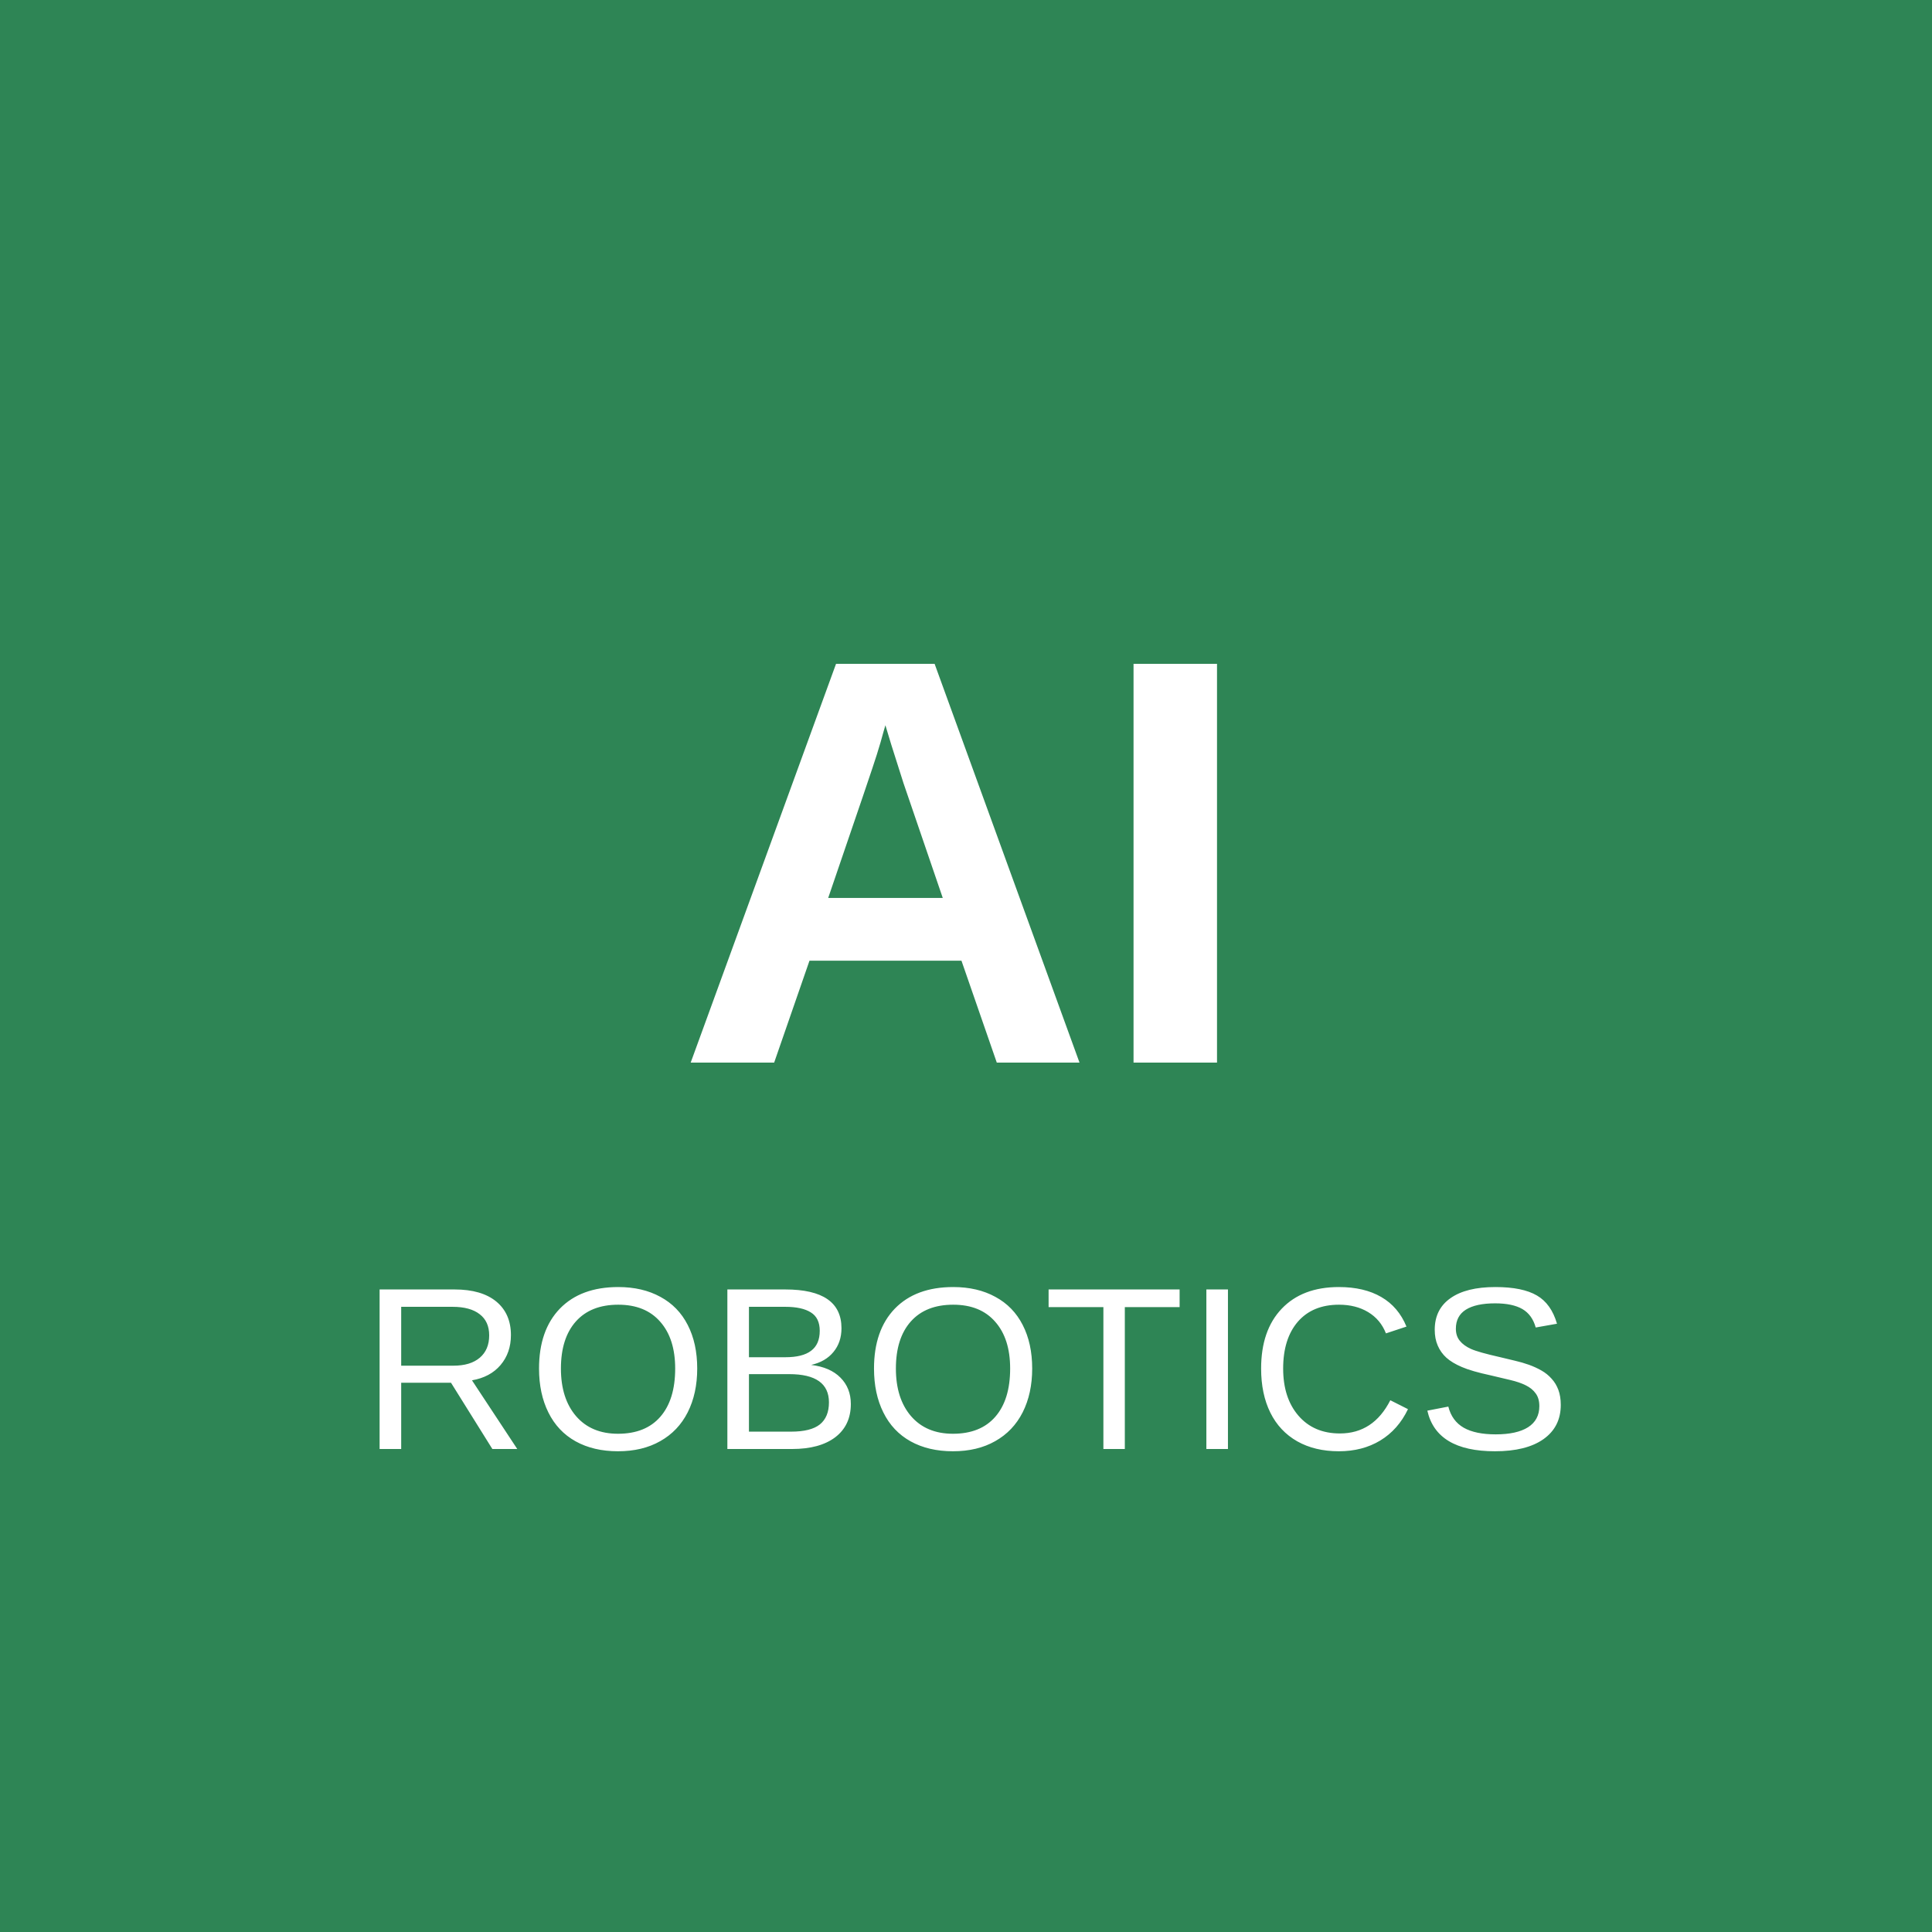
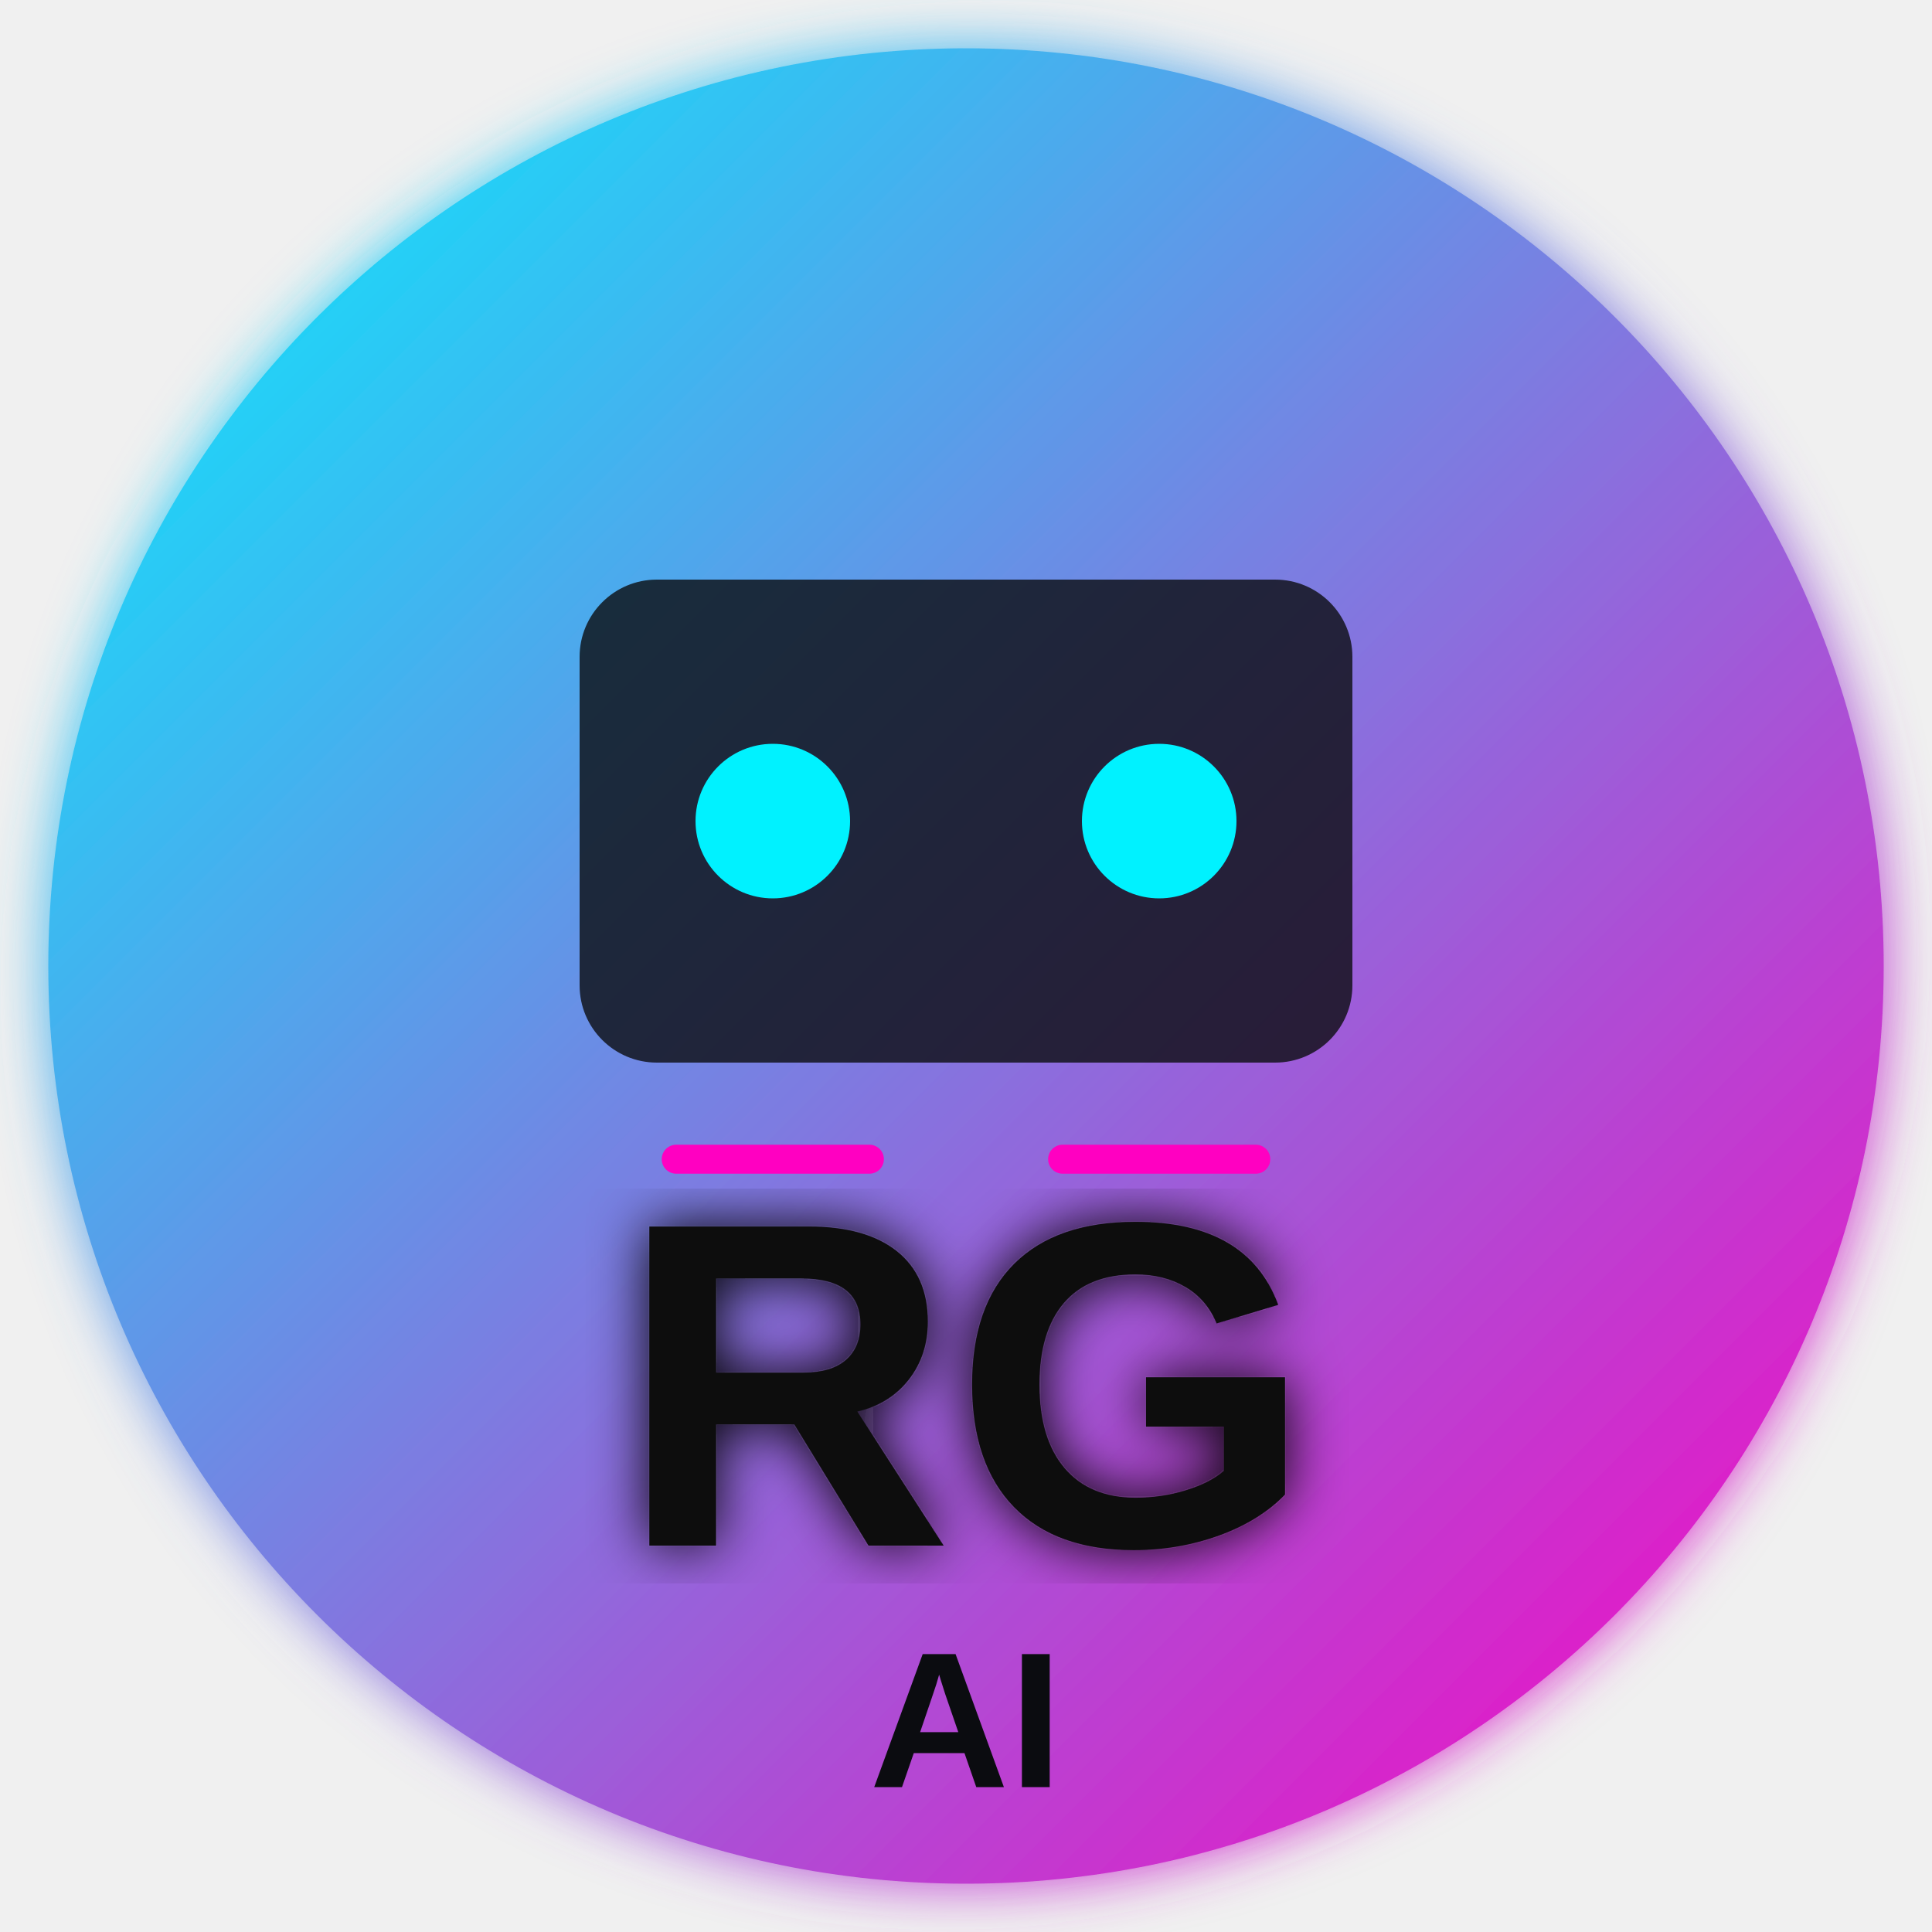
- <svg xmlns="http://www.w3.org/2000/svg" width="200" height="200">
-   <rect width="200" height="200" fill="#2e8555" />
-   <text x="100" y="110" font-family="Arial, sans-serif" font-size="60" font-weight="bold" fill="white" text-anchor="middle">AI</text>
-   <text x="100" y="150" font-family="Arial, sans-serif" font-size="24" fill="white" text-anchor="middle">ROBOTICS</text>
+ <svg xmlns="http://www.w3.org/2000/svg" width="200" height="200" viewBox="0 0 200 200">
+   <defs>
+     <linearGradient id="neonGradient" x1="0%" y1="0%" x2="100%" y2="100%">
+       <stop offset="0%" style="stop-color:#00F2FF;stop-opacity:1" />
+       <stop offset="100%" style="stop-color:#FF00C1;stop-opacity:1" />
+     </linearGradient>
+     <filter id="neonGlow">
+       <feGaussianBlur stdDeviation="3" result="coloredBlur" />
+       <feMerge>
+         <feMergeNode in="coloredBlur" />
+         <feMergeNode in="SourceGraphic" />
+       </feMerge>
+     </filter>
+   </defs>
+   <circle cx="100" cy="100" r="95" fill="url(#neonGradient)" filter="url(#neonGlow)" />
+   <rect x="60" y="60" width="80" height="50" rx="8" fill="#0B0C10" opacity="0.8" />
+   <circle cx="80" cy="85" r="8" fill="#00F2FF" />
+   <circle cx="120" cy="85" r="8" fill="#00F2FF" />
+   <path d="M70 120 H90" stroke="#FF00C1" stroke-width="3" stroke-linecap="round" />
+   <path d="M110 120 H130" stroke="#FF00C1" stroke-width="3" stroke-linecap="round" />
+   <text x="100" y="160" font-family="Arial, sans-serif" font-size="48" font-weight="bold" fill="#0B0C10" text-anchor="middle" filter="url(#neonGlow)">
+     RG
+   </text>
+   <text x="100" y="185" font-family="Arial, sans-serif" font-size="20" font-weight="bold" fill="#0B0C10" text-anchor="middle">
+     AI
+   </text>
</svg>
